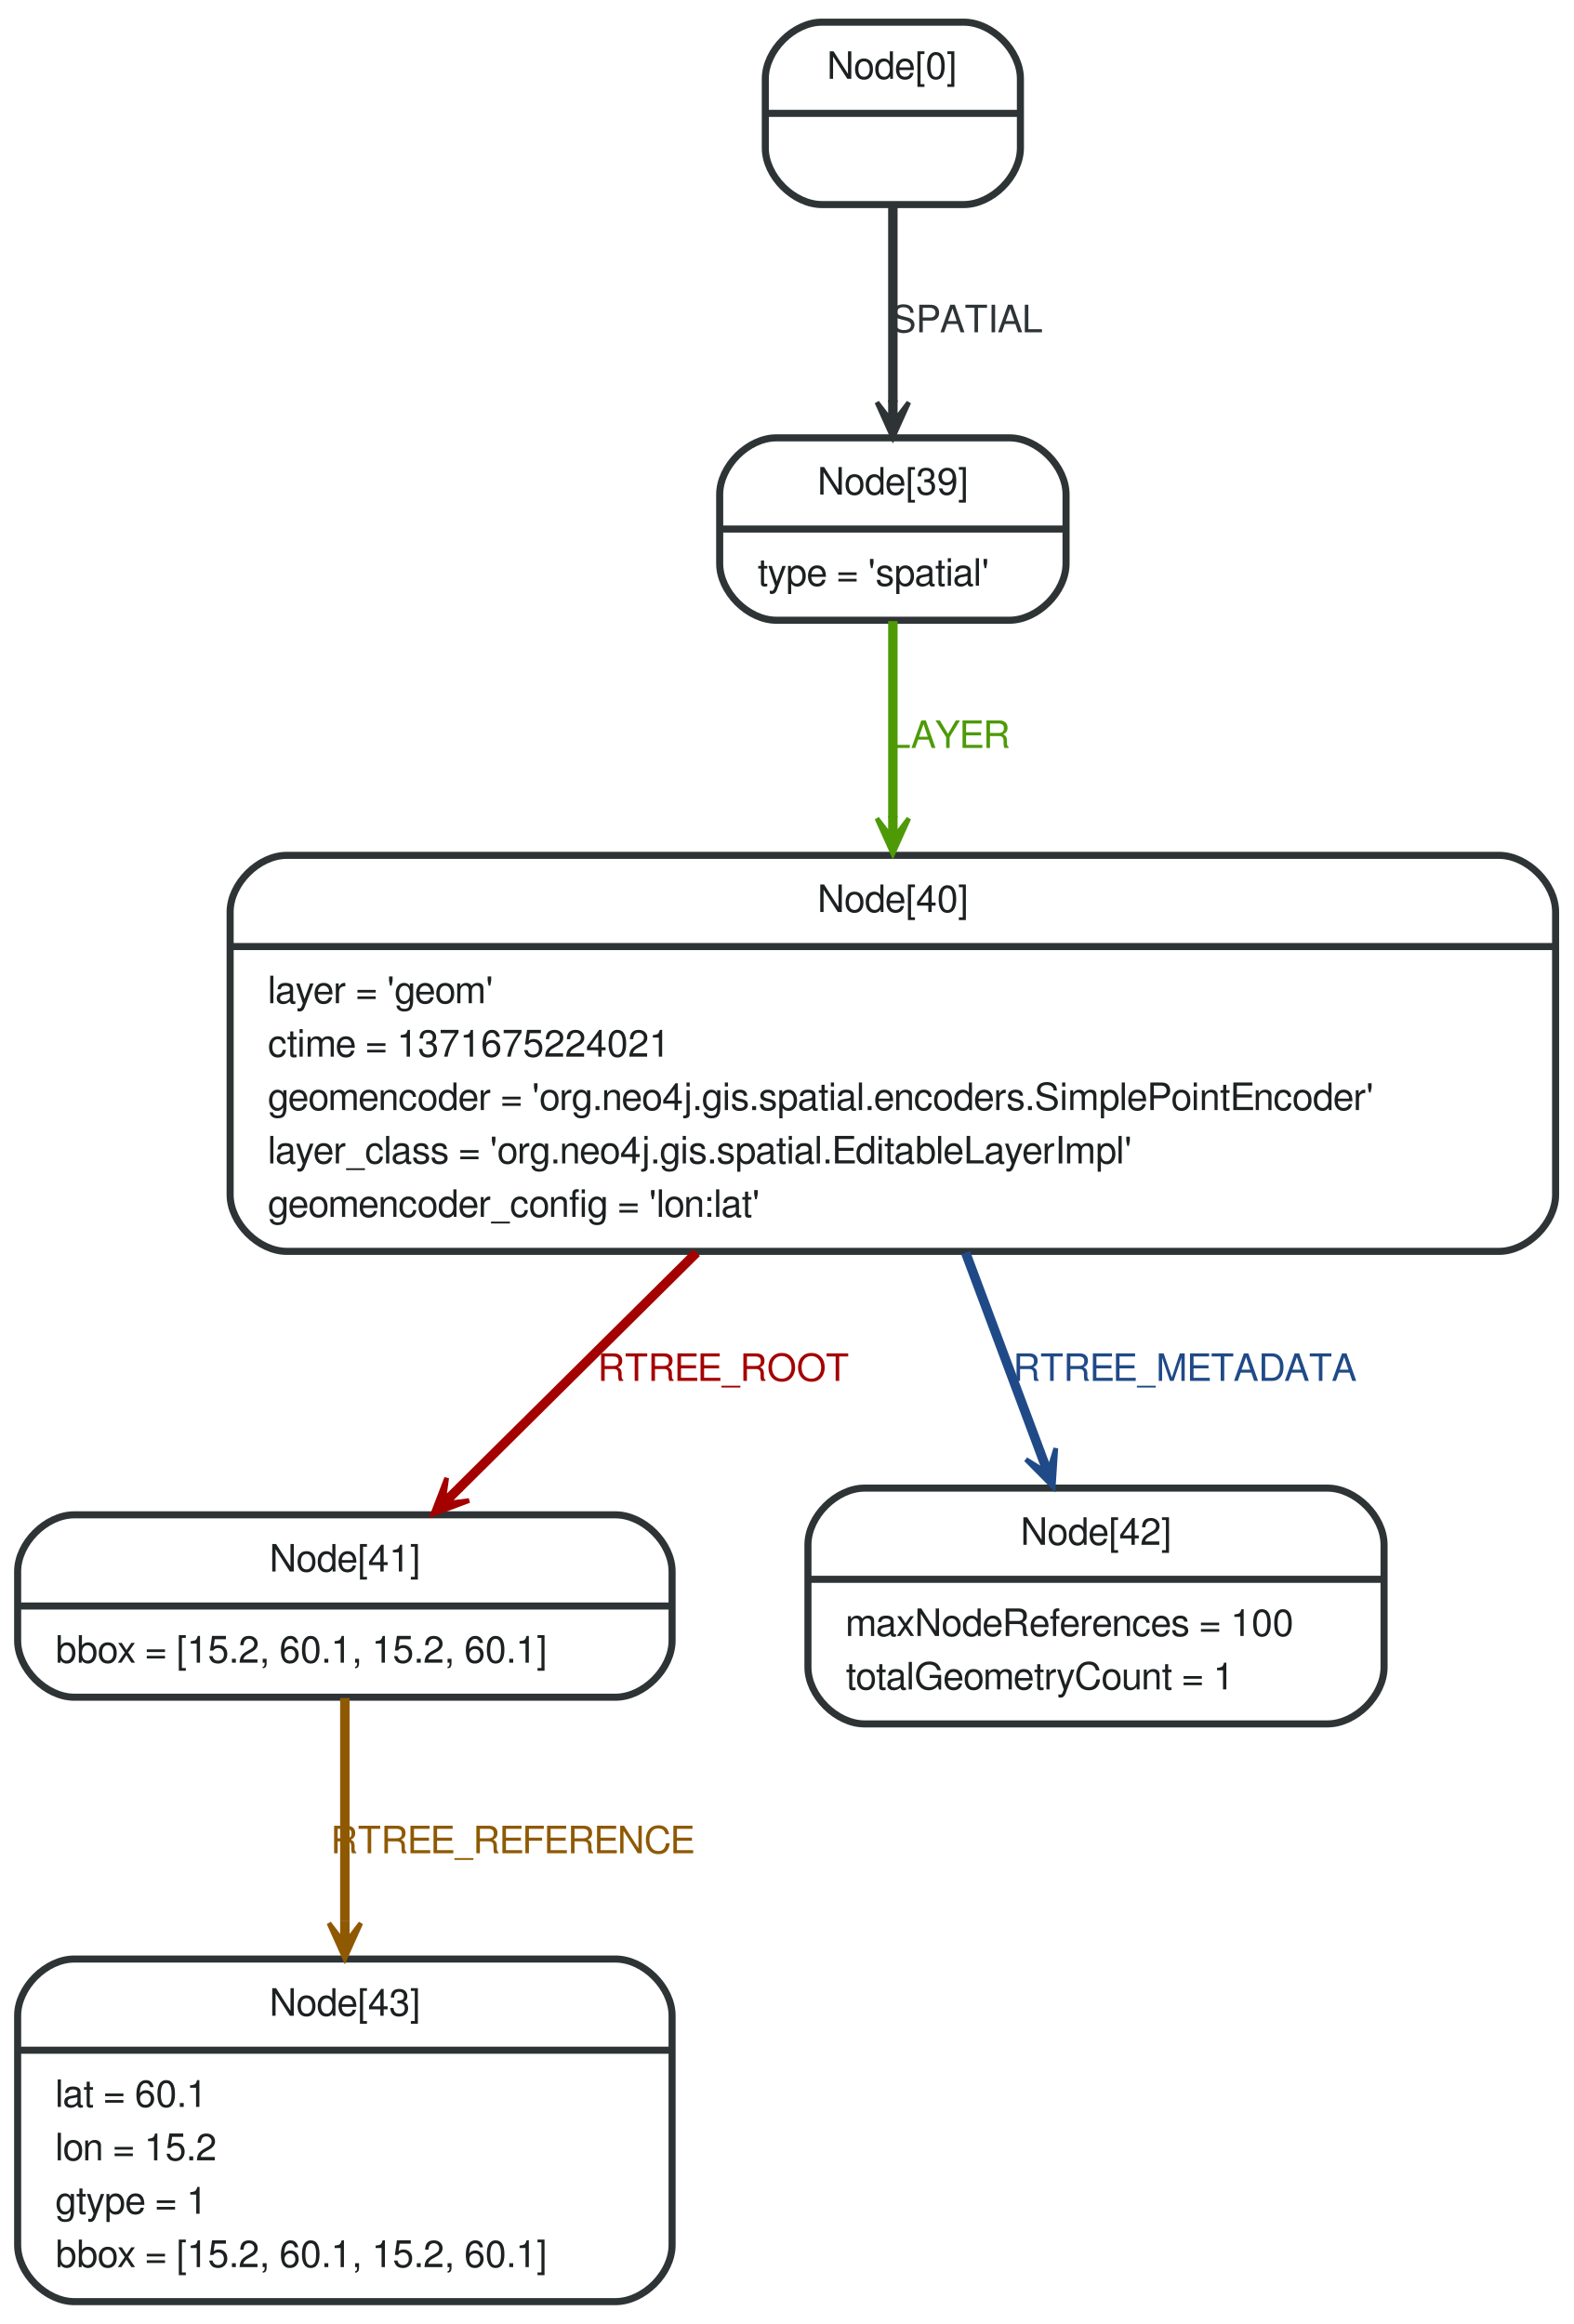
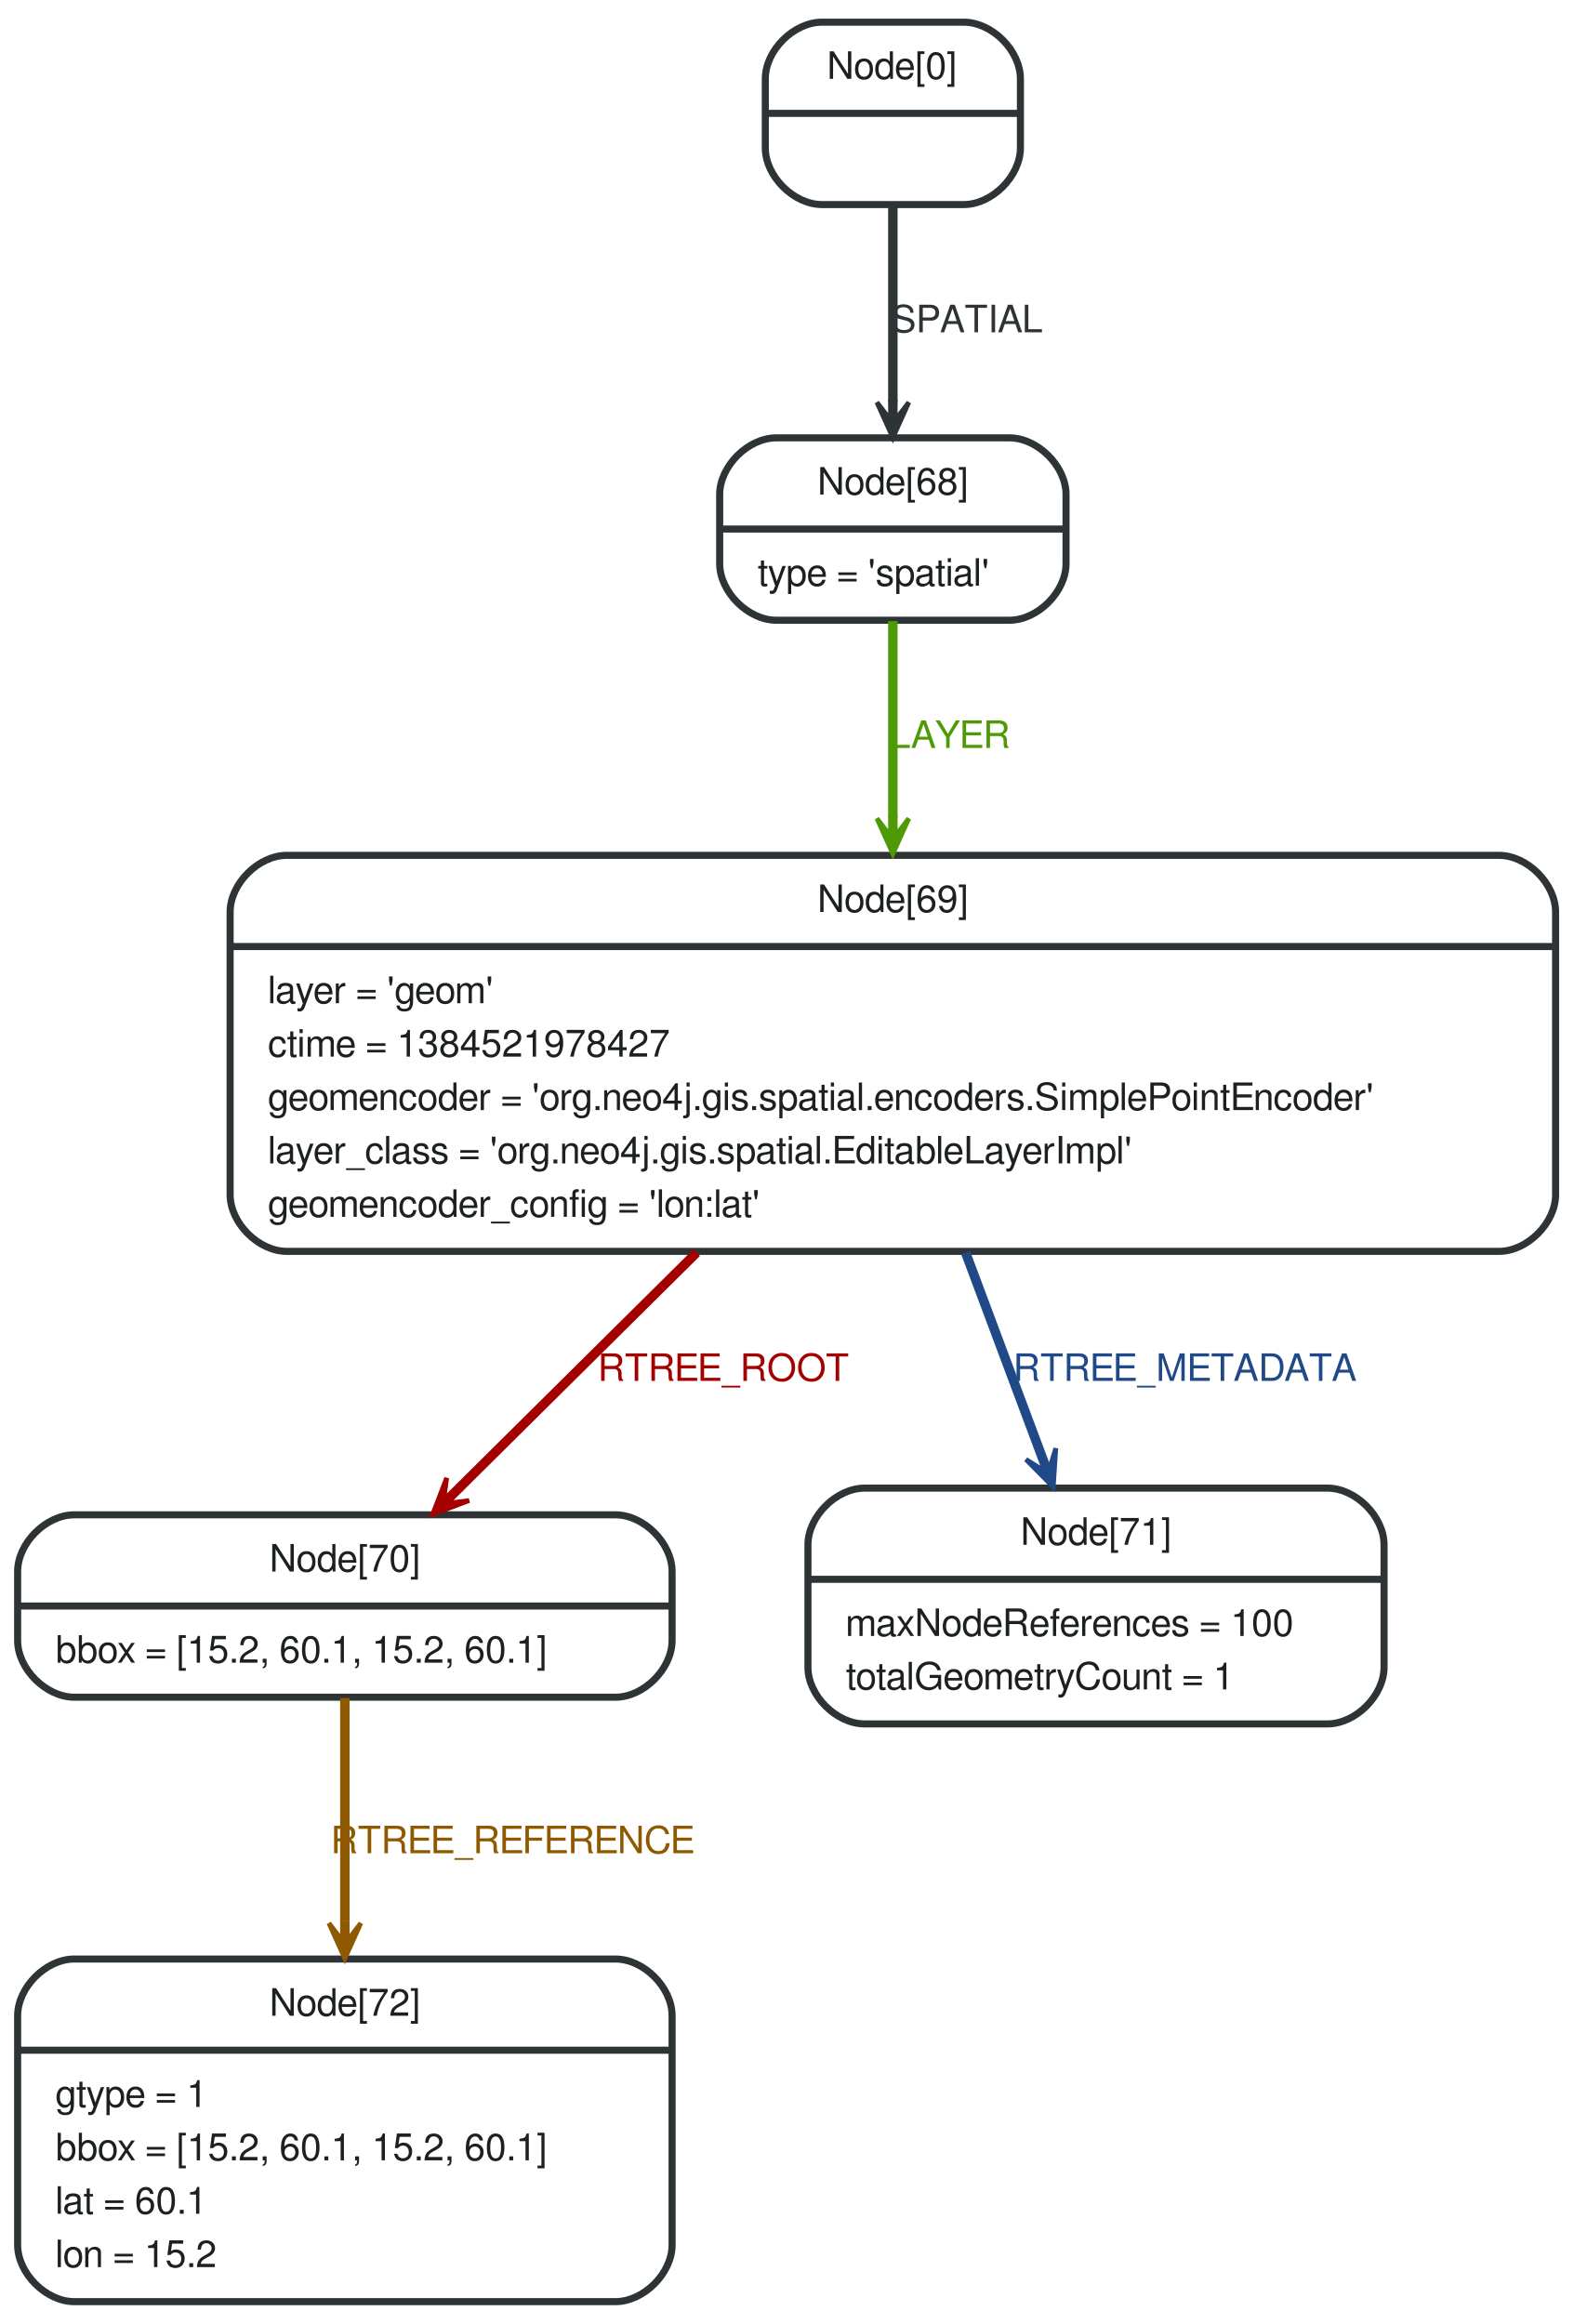
<svg xmlns="http://www.w3.org/2000/svg" width="333pt" height="492pt" viewBox="0.00 0.00 333.00 492.00">
  <g id="graph0" class="graph" transform="scale(1 1) rotate(0) translate(4 488)">
-     <polygon fill="white" stroke="white" points="-4,5 -4,-488 330,-488 330,5 -4,5" />
+     <polygon fill="white" stroke="white" points="-4,4 -4,-488 329,-488 329,4 -4,4" />
    <g id="node1" class="node">
      <path fill="#ffffff" stroke="#2e3436" stroke-width="1.5" d="M170,-444.694C170,-444.694 200,-444.694 200,-444.694 206,-444.694 212,-450.694 212,-456.694 212,-456.694 212,-471.306 212,-471.306 212,-477.306 206,-483.306 200,-483.306 200,-483.306 170,-483.306 170,-483.306 164,-483.306 158,-477.306 158,-471.306 158,-471.306 158,-456.694 158,-456.694 158,-450.694 164,-444.694 170,-444.694" />
      <text text-anchor="middle" x="184.789" y="-471.306" font-family="FreeSans" font-size="8.00" fill="#1c2021">Node[0]</text>
      <polyline fill="none" stroke="#2e3436" stroke-width="1.5" points="158,-464 211.578,-464 " />
      <text text-anchor="middle" x="184.789" y="-452" font-family="FreeSans" font-size="8.00" fill="#1c2021"> </text>
    </g>
    <g id="node2" class="node">
      <path fill="#ffffff" stroke="#2e3436" stroke-width="1.5" d="M160.342,-356.694C160.342,-356.694 209.658,-356.694 209.658,-356.694 215.658,-356.694 221.658,-362.694 221.658,-368.694 221.658,-368.694 221.658,-383.306 221.658,-383.306 221.658,-389.306 215.658,-395.306 209.658,-395.306 209.658,-395.306 160.342,-395.306 160.342,-395.306 154.342,-395.306 148.342,-389.306 148.342,-383.306 148.342,-383.306 148.342,-368.694 148.342,-368.694 148.342,-362.694 154.342,-356.694 160.342,-356.694" />
-       <text text-anchor="middle" x="185" y="-383.306" font-family="FreeSans" font-size="8.00" fill="#1c2021">Node[39]</text>
+       <text text-anchor="middle" x="185" y="-383.306" font-family="FreeSans" font-size="8.00" fill="#1c2021">Node[68]</text>
      <polyline fill="none" stroke="#2e3436" stroke-width="1.5" points="148.342,-376 221.658,-376 " />
      <text text-anchor="start" x="156.342" y="-364" font-family="FreeSans" font-size="8.00" fill="#1c2021">type = 'spatial'</text>
    </g>
    <g id="edge1" class="edge">
      <path fill="none" stroke="#2e3436" stroke-width="2" d="M185,-444.339C185,-432.198 185,-416.197 185,-402.839" />
      <polygon fill="#2e3436" stroke="#2e3436" points="185,-395.329 188.375,-402.829 185.5,-399.079 185.5,-402.829 185,-402.829 184.5,-402.829 184.5,-399.079 181.625,-402.829 185,-395.329 185,-395.329" />
      <text text-anchor="middle" x="200.699" y="-417.653" font-family="FreeSans" font-size="8.00" fill="#2e3436">SPATIAL</text>
    </g>
    <g id="node3" class="node">
      <path fill="#ffffff" stroke="#2e3436" stroke-width="1.5" d="M56.713,-223.081C56.713,-223.081 313.287,-223.081 313.287,-223.081 319.287,-223.081 325.287,-229.081 325.287,-235.081 325.287,-235.081 325.287,-294.919 325.287,-294.919 325.287,-300.919 319.287,-306.919 313.287,-306.919 313.287,-306.919 56.713,-306.919 56.713,-306.919 50.713,-306.919 44.713,-300.919 44.713,-294.919 44.713,-294.919 44.713,-235.081 44.713,-235.081 44.713,-229.081 50.713,-223.081 56.713,-223.081" />
-       <text text-anchor="middle" x="185" y="-294.919" font-family="FreeSans" font-size="8.00" fill="#1c2021">Node[40]</text>
+       <text text-anchor="middle" x="185" y="-294.919" font-family="FreeSans" font-size="8.00" fill="#1c2021">Node[69]</text>
      <polyline fill="none" stroke="#2e3436" stroke-width="1.5" points="44.713,-287.613 325.287,-287.613 " />
      <text text-anchor="start" x="52.713" y="-275.613" font-family="FreeSans" font-size="8.00" fill="#1c2021">layer = 'geom'</text>
-       <text text-anchor="start" x="52.713" y="-264.306" font-family="FreeSans" font-size="8.00" fill="#1c2021">ctime = 1371675224021</text>
+       <text text-anchor="start" x="52.713" y="-264.306" font-family="FreeSans" font-size="8.00" fill="#1c2021">ctime = 1384521978427</text>
      <text text-anchor="start" x="52.713" y="-253" font-family="FreeSans" font-size="8.00" fill="#1c2021">geomencoder = 'org.neo4j.gis.spatial.encoders.SimplePointEncoder'</text>
      <text text-anchor="start" x="52.713" y="-241.694" font-family="FreeSans" font-size="8.00" fill="#1c2021">layer_class = 'org.neo4j.gis.spatial.EditableLayerImpl'</text>
      <text text-anchor="start" x="52.713" y="-230.388" font-family="FreeSans" font-size="8.00" fill="#1c2021">geomencoder_config = 'lon:lat'</text>
    </g>
    <g id="edge2" class="edge">
      <path fill="none" stroke="#4e9a06" stroke-width="2" d="M185,-356.51C185,-345.027 185,-329.685 185,-314.898" />
      <polygon fill="#4e9a06" stroke="#4e9a06" points="185,-307.24 188.375,-314.74 185.5,-310.99 185.5,-314.74 185,-314.74 184.5,-314.74 184.5,-310.99 181.625,-314.74 185,-307.24 185,-307.24" />
      <text text-anchor="middle" x="197.082" y="-329.653" font-family="FreeSans" font-size="8.00" fill="#4e9a06">LAYER</text>
    </g>
    <g id="node4" class="node">
      <path fill="#ffffff" stroke="#2e3436" stroke-width="1.5" d="M11.734,-128.694C11.734,-128.694 126.266,-128.694 126.266,-128.694 132.266,-128.694 138.266,-134.694 138.266,-140.694 138.266,-140.694 138.266,-155.306 138.266,-155.306 138.266,-161.306 132.266,-167.306 126.266,-167.306 126.266,-167.306 11.734,-167.306 11.734,-167.306 5.734,-167.306 -0.266,-161.306 -0.266,-155.306 -0.266,-155.306 -0.266,-140.694 -0.266,-140.694 -0.266,-134.694 5.734,-128.694 11.734,-128.694" />
-       <text text-anchor="middle" x="69" y="-155.306" font-family="FreeSans" font-size="8.00" fill="#1c2021">Node[41]</text>
+       <text text-anchor="middle" x="69" y="-155.306" font-family="FreeSans" font-size="8.00" fill="#1c2021">Node[70]</text>
      <polyline fill="none" stroke="#2e3436" stroke-width="1.5" points="-0.266,-148 138.266,-148 " />
      <text text-anchor="start" x="7.734" y="-136" font-family="FreeSans" font-size="8.00" fill="#1c2021">bbox = [15.2, 60.1, 15.2, 60.1]</text>
    </g>
    <g id="edge3" class="edge">
      <path fill="none" stroke="#a40000" stroke-width="2" d="M143.449,-222.807C126.576,-206.08 107.678,-187.345 93.144,-172.936" />
      <polygon fill="#a40000" stroke="#a40000" points="87.602,-167.442 95.305,-170.325 90.617,-169.727 93.281,-172.367 92.928,-172.722 92.576,-173.077 89.913,-170.437 90.552,-175.119 87.602,-167.442 87.602,-167.442" />
      <text text-anchor="middle" x="149.197" y="-195.653" font-family="FreeSans" font-size="8.00" fill="#a40000">RTREE_ROOT</text>
    </g>
    <g id="node5" class="node">
      <path fill="#ffffff" stroke="#2e3436" stroke-width="1.5" d="M179.025,-123.041C179.025,-123.041 276.975,-123.041 276.975,-123.041 282.975,-123.041 288.975,-129.041 288.975,-135.041 288.975,-135.041 288.975,-160.959 288.975,-160.959 288.975,-166.959 282.975,-172.959 276.975,-172.959 276.975,-172.959 179.025,-172.959 179.025,-172.959 173.025,-172.959 167.025,-166.959 167.025,-160.959 167.025,-160.959 167.025,-135.041 167.025,-135.041 167.025,-129.041 173.025,-123.041 179.025,-123.041" />
-       <text text-anchor="middle" x="228" y="-160.959" font-family="FreeSans" font-size="8.00" fill="#1c2021">Node[42]</text>
+       <text text-anchor="middle" x="228" y="-160.959" font-family="FreeSans" font-size="8.00" fill="#1c2021">Node[71]</text>
      <polyline fill="none" stroke="#2e3436" stroke-width="1.5" points="167.025,-153.653 288.975,-153.653 " />
      <text text-anchor="start" x="175.025" y="-141.653" font-family="FreeSans" font-size="8.00" fill="#1c2021">maxNodeReferences = 100</text>
      <text text-anchor="start" x="175.025" y="-130.347" font-family="FreeSans" font-size="8.00" fill="#1c2021">totalGeometryCount = 1</text>
    </g>
    <g id="edge4" class="edge">
      <path fill="none" stroke="#204a87" stroke-width="2" d="M200.403,-222.807C205.6,-208.907 211.315,-193.621 216.191,-180.584" />
      <polygon fill="#204a87" stroke="#204a87" points="218.953,-173.194 219.488,-181.401 218.108,-176.882 216.795,-180.394 216.327,-180.219 215.858,-180.044 217.172,-176.532 213.165,-179.037 218.953,-173.194 218.953,-173.194" />
      <text text-anchor="middle" x="246.871" y="-195.653" font-family="FreeSans" font-size="8.00" fill="#204a87">RTREE_METADATA</text>
    </g>
    <g id="node6" class="node">
      <path fill="#ffffff" stroke="#2e3436" stroke-width="1.5" d="M11.734,-0.734C11.734,-0.734 126.266,-0.734 126.266,-0.734 132.266,-0.734 138.266,-6.734 138.266,-12.734 138.266,-12.734 138.266,-61.266 138.266,-61.266 138.266,-67.266 132.266,-73.266 126.266,-73.266 126.266,-73.266 11.734,-73.266 11.734,-73.266 5.734,-73.266 -0.266,-67.266 -0.266,-61.266 -0.266,-61.266 -0.266,-12.734 -0.266,-12.734 -0.266,-6.734 5.734,-0.734 11.734,-0.734" />
-       <text text-anchor="middle" x="69" y="-61.266" font-family="FreeSans" font-size="8.00" fill="#1c2021">Node[43]</text>
+       <text text-anchor="middle" x="69" y="-61.266" font-family="FreeSans" font-size="8.00" fill="#1c2021">Node[72]</text>
      <polyline fill="none" stroke="#2e3436" stroke-width="1.5" points="-0.266,-53.959 138.266,-53.959 " />
-       <text text-anchor="start" x="7.734" y="-41.959" font-family="FreeSans" font-size="8.00" fill="#1c2021">lat = 60.1</text>
-       <text text-anchor="start" x="7.734" y="-30.653" font-family="FreeSans" font-size="8.00" fill="#1c2021">lon = 15.2</text>
-       <text text-anchor="start" x="7.734" y="-19.347" font-family="FreeSans" font-size="8.00" fill="#1c2021">gtype = 1</text>
-       <text text-anchor="start" x="7.734" y="-8.041" font-family="FreeSans" font-size="8.00" fill="#1c2021">bbox = [15.2, 60.1, 15.2, 60.1]</text>
+       <text text-anchor="start" x="7.734" y="-41.959" font-family="FreeSans" font-size="8.00" fill="#1c2021">gtype = 1</text>
+       <text text-anchor="start" x="7.734" y="-30.653" font-family="FreeSans" font-size="8.00" fill="#1c2021">bbox = [15.2, 60.1, 15.2, 60.1]</text>
+       <text text-anchor="start" x="7.734" y="-19.347" font-family="FreeSans" font-size="8.00" fill="#1c2021">lat = 60.1</text>
+       <text text-anchor="start" x="7.734" y="-8.041" font-family="FreeSans" font-size="8.00" fill="#1c2021">lon = 15.2</text>
    </g>
    <g id="edge5" class="edge">
      <path fill="none" stroke="#8f5902" stroke-width="2" d="M69,-128.51C69,-115.565 69,-97.714 69,-81.284" />
      <polygon fill="#8f5902" stroke="#8f5902" points="69,-73.361 72.375,-80.861 69.5,-77.111 69.5,-80.861 69,-80.861 68.5,-80.861 68.5,-77.111 65.625,-80.861 69,-73.361 69,-73.361" />
      <text text-anchor="middle" x="104.521" y="-95.653" font-family="FreeSans" font-size="8.00" fill="#8f5902">RTREE_REFERENCE</text>
    </g>
  </g>
</svg>
